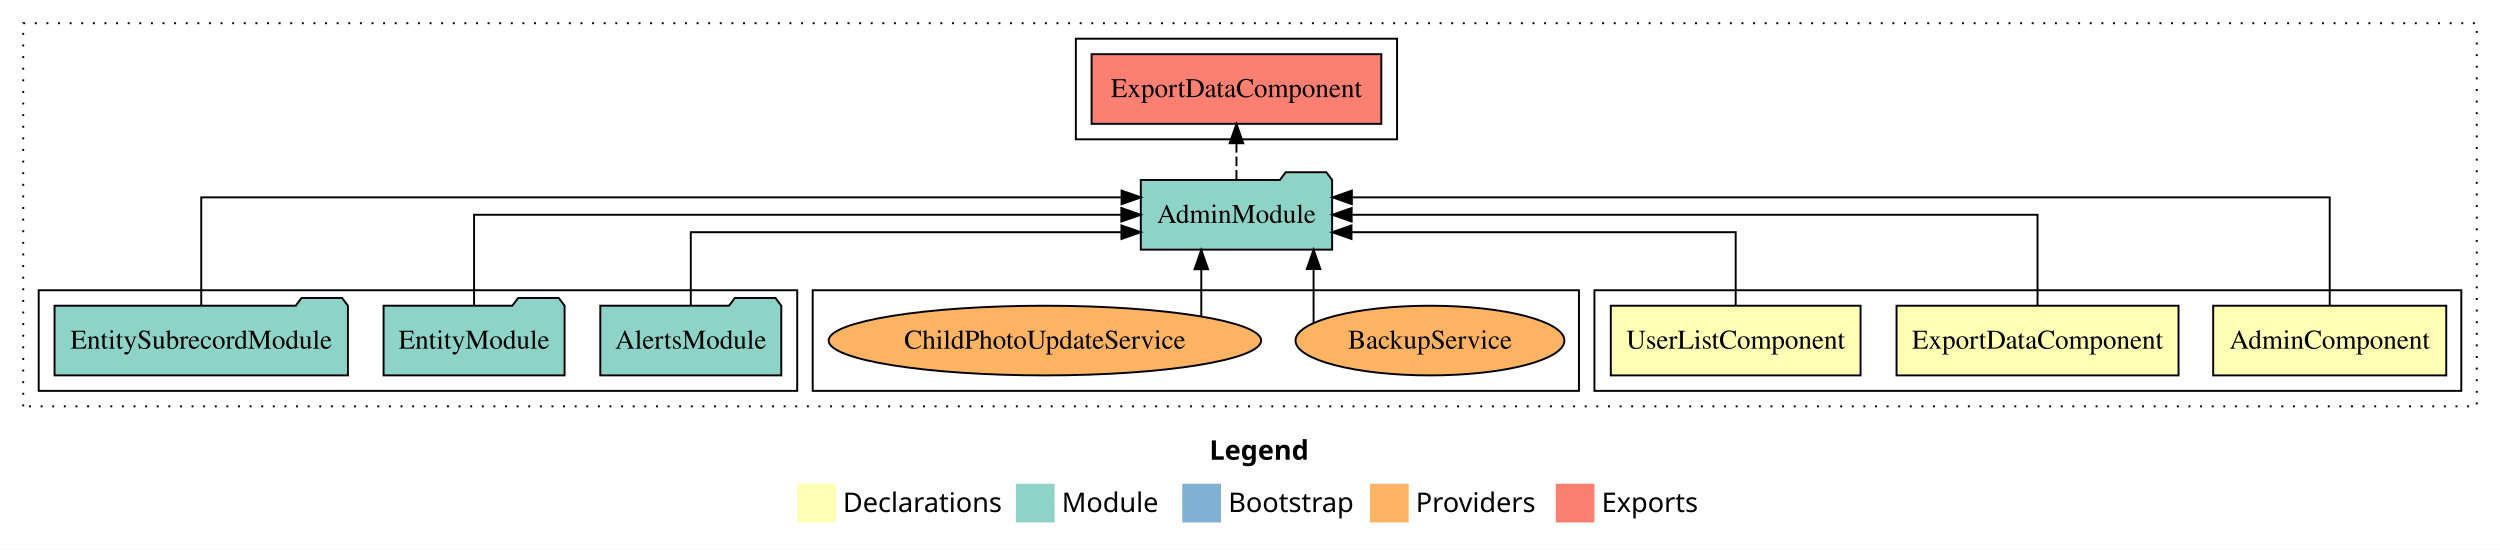
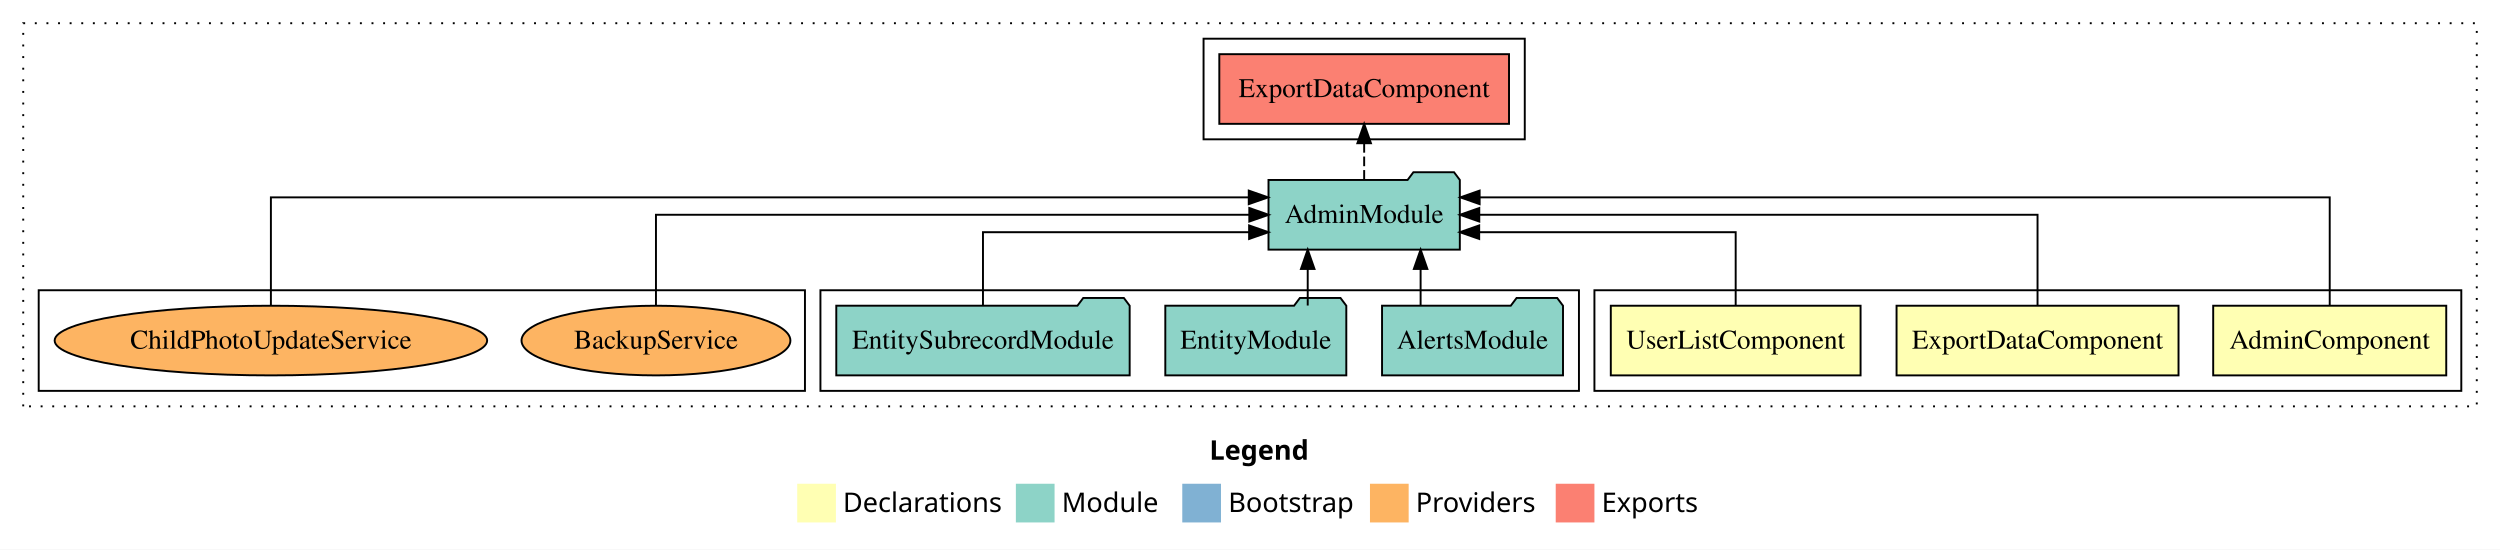
<svg xmlns="http://www.w3.org/2000/svg" width="1292pt" height="284pt" viewBox="0.00 0.00 1292.00 284.00">
  <g id="graph0" class="graph" transform="scale(1 1) rotate(0) translate(4 280)">
    <polygon fill="white" stroke="transparent" points="-4,4 -4,-280 1288,-280 1288,4 -4,4" />
    <text text-anchor="start" x="621.01" y="-42.4" font-family="sans-serif" font-weight="bold" font-size="14.00">Legend</text>
    <polygon fill="#ffffb3" stroke="transparent" points="408,-10 408,-30 428,-30 428,-10 408,-10" />
    <text text-anchor="start" x="431.63" y="-15.4" font-family="sans-serif" font-size="14.00">  Declarations</text>
    <polygon fill="#8dd3c7" stroke="transparent" points="521,-10 521,-30 541,-30 541,-10 521,-10" />
    <text text-anchor="start" x="544.73" y="-15.4" font-family="sans-serif" font-size="14.00">  Module</text>
    <polygon fill="#80b1d3" stroke="transparent" points="607,-10 607,-30 627,-30 627,-10 607,-10" />
    <text text-anchor="start" x="630.78" y="-15.4" font-family="sans-serif" font-size="14.00">  Bootstrap</text>
    <polygon fill="#fdb462" stroke="transparent" points="704,-10 704,-30 724,-30 724,-10 704,-10" />
    <text text-anchor="start" x="727.67" y="-15.4" font-family="sans-serif" font-size="14.00">  Providers</text>
    <polygon fill="#fb8072" stroke="transparent" points="800,-10 800,-30 820,-30 820,-10 800,-10" />
    <text text-anchor="start" x="823.73" y="-15.4" font-family="sans-serif" font-size="14.00">  Exports</text>
    <g id="clust1" class="cluster">
      <polygon fill="none" stroke="black" stroke-dasharray="1,5" points="8,-70 8,-268 1276,-268 1276,-70 8,-70" />
    </g>
    <g id="clust2" class="cluster">
      <polygon fill="none" stroke="black" points="820,-78 820,-130 1268,-130 1268,-78 820,-78" />
    </g>
-     <g id="clust9" class="cluster">
-       <polygon fill="none" stroke="black" points="416,-78 416,-130 812,-130 812,-78 416,-78" />
+     <g id="clust7" class="cluster">
+       <polygon fill="none" stroke="black" points="618,-208 618,-260 784,-260 784,-208 618,-208" />
    </g>
    <g id="clust6" class="cluster">
-       <polygon fill="none" stroke="black" points="16,-78 16,-130 408,-130 408,-78 16,-78" />
+       <polygon fill="none" stroke="black" points="420,-78 420,-130 812,-130 812,-78 420,-78" />
    </g>
-     <g id="clust7" class="cluster">
-       <polygon fill="none" stroke="black" points="552,-208 552,-260 718,-260 718,-208 552,-208" />
+     <g id="clust9" class="cluster">
+       <polygon fill="none" stroke="black" points="16,-78 16,-130 412,-130 412,-78 16,-78" />
    </g>
    <g id="node1" class="node">
      <polygon fill="#ffffb3" stroke="black" points="1260.22,-122 1139.78,-122 1139.78,-86 1260.22,-86 1260.22,-122" />
      <text text-anchor="middle" x="1200" y="-99.8" font-family="Times,serif" font-size="14.00">AdminComponent</text>
    </g>
    <g id="node4" class="node">
-       <polygon fill="#8dd3c7" stroke="black" points="684.44,-187 681.44,-191 660.44,-191 657.44,-187 585.56,-187 585.56,-151 684.44,-151 684.44,-187" />
-       <text text-anchor="middle" x="635" y="-164.8" font-family="Times,serif" font-size="14.00">AdminModule</text>
+       <polygon fill="#8dd3c7" stroke="black" points="750.44,-187 747.44,-191 726.44,-191 723.44,-187 651.56,-187 651.56,-151 750.44,-151 750.44,-187" />
+       <text text-anchor="middle" x="701" y="-164.8" font-family="Times,serif" font-size="14.00">AdminModule</text>
    </g>
    <g id="edge1" class="edge">
-       <path fill="none" stroke="black" d="M1200,-122.29C1200,-144.21 1200,-178 1200,-178 1200,-178 694.64,-178 694.64,-178" />
-       <polygon fill="black" stroke="black" points="694.64,-174.5 684.64,-178 694.64,-181.5 694.64,-174.5" />
+       <path fill="none" stroke="black" d="M1200,-122.29C1200,-144.21 1200,-178 1200,-178 1200,-178 760.67,-178 760.67,-178" />
+       <polygon fill="black" stroke="black" points="760.67,-174.5 750.67,-178 760.67,-181.5 760.67,-174.5" />
    </g>
    <g id="node2" class="node">
      <polygon fill="#ffffb3" stroke="black" points="1121.86,-122 976.14,-122 976.14,-86 1121.86,-86 1121.86,-122" />
      <text text-anchor="middle" x="1049" y="-99.8" font-family="Times,serif" font-size="14.00">ExportDataComponent</text>
    </g>
    <g id="edge2" class="edge">
-       <path fill="none" stroke="black" d="M1049,-122.11C1049,-141.34 1049,-169 1049,-169 1049,-169 694.53,-169 694.53,-169" />
-       <polygon fill="black" stroke="black" points="694.53,-165.5 684.53,-169 694.53,-172.5 694.53,-165.5" />
+       <path fill="none" stroke="black" d="M1049,-122.11C1049,-141.34 1049,-169 1049,-169 1049,-169 760.49,-169 760.49,-169" />
+       <polygon fill="black" stroke="black" points="760.49,-165.5 750.49,-169 760.49,-172.5 760.49,-165.5" />
    </g>
    <g id="node3" class="node">
      <polygon fill="#ffffb3" stroke="black" points="957.54,-122 828.46,-122 828.46,-86 957.54,-86 957.54,-122" />
      <text text-anchor="middle" x="893" y="-99.8" font-family="Times,serif" font-size="14.00">UserListComponent</text>
    </g>
    <g id="edge3" class="edge">
-       <path fill="none" stroke="black" d="M893,-122.03C893,-138.4 893,-160 893,-160 893,-160 694.44,-160 694.44,-160" />
-       <polygon fill="black" stroke="black" points="694.44,-156.5 684.44,-160 694.44,-163.5 694.44,-156.5" />
+       <path fill="none" stroke="black" d="M893,-122.03C893,-138.4 893,-160 893,-160 893,-160 760.44,-160 760.44,-160" />
+       <polygon fill="black" stroke="black" points="760.44,-156.5 750.44,-160 760.44,-163.5 760.44,-156.5" />
    </g>
    <g id="node8" class="node">
-       <polygon fill="#fb8072" stroke="black" points="709.86,-252 560.14,-252 560.14,-216 709.86,-216 709.86,-252" />
-       <text text-anchor="middle" x="635" y="-229.8" font-family="Times,serif" font-size="14.00">ExportDataComponent </text>
+       <polygon fill="#fb8072" stroke="black" points="775.86,-252 626.14,-252 626.14,-216 775.86,-216 775.86,-252" />
+       <text text-anchor="middle" x="701" y="-229.8" font-family="Times,serif" font-size="14.00">ExportDataComponent </text>
    </g>
    <g id="edge7" class="edge">
-       <path fill="none" stroke="black" stroke-dasharray="5,2" d="M635,-187.11C635,-187.11 635,-205.99 635,-205.99" />
-       <polygon fill="black" stroke="black" points="631.5,-205.99 635,-215.99 638.5,-205.99 631.5,-205.99" />
+       <path fill="none" stroke="black" stroke-dasharray="5,2" d="M701,-187.11C701,-187.11 701,-205.99 701,-205.99" />
+       <polygon fill="black" stroke="black" points="697.5,-205.99 701,-215.99 704.5,-205.99 697.5,-205.99" />
    </g>
    <g id="node5" class="node">
-       <polygon fill="#8dd3c7" stroke="black" points="399.76,-122 396.76,-126 375.76,-126 372.76,-122 306.24,-122 306.24,-86 399.76,-86 399.76,-122" />
-       <text text-anchor="middle" x="353" y="-99.8" font-family="Times,serif" font-size="14.00">AlertsModule</text>
+       <polygon fill="#8dd3c7" stroke="black" points="803.76,-122 800.76,-126 779.76,-126 776.76,-122 710.24,-122 710.24,-86 803.76,-86 803.76,-122" />
+       <text text-anchor="middle" x="757" y="-99.8" font-family="Times,serif" font-size="14.00">AlertsModule</text>
    </g>
    <g id="edge4" class="edge">
-       <path fill="none" stroke="black" d="M353,-122.03C353,-138.4 353,-160 353,-160 353,-160 575.56,-160 575.56,-160" />
-       <polygon fill="black" stroke="black" points="575.56,-163.5 585.56,-160 575.56,-156.5 575.56,-163.5" />
+       <path fill="none" stroke="black" d="M730.17,-122.11C730.17,-122.11 730.17,-140.99 730.17,-140.99" />
+       <polygon fill="black" stroke="black" points="726.67,-140.99 730.17,-150.99 733.67,-140.99 726.67,-140.99" />
    </g>
    <g id="node6" class="node">
-       <polygon fill="#8dd3c7" stroke="black" points="287.77,-122 284.77,-126 263.77,-126 260.77,-122 194.23,-122 194.23,-86 287.77,-86 287.77,-122" />
-       <text text-anchor="middle" x="241" y="-99.8" font-family="Times,serif" font-size="14.00">EntityModule</text>
+       <polygon fill="#8dd3c7" stroke="black" points="691.77,-122 688.77,-126 667.77,-126 664.77,-122 598.23,-122 598.23,-86 691.77,-86 691.77,-122" />
+       <text text-anchor="middle" x="645" y="-99.8" font-family="Times,serif" font-size="14.00">EntityModule</text>
    </g>
    <g id="edge5" class="edge">
-       <path fill="none" stroke="black" d="M241,-122.11C241,-141.34 241,-169 241,-169 241,-169 575.5,-169 575.5,-169" />
-       <polygon fill="black" stroke="black" points="575.5,-172.5 585.5,-169 575.5,-165.5 575.5,-172.5" />
+       <path fill="none" stroke="black" d="M671.83,-122.11C671.83,-122.11 671.83,-140.99 671.83,-140.99" />
+       <polygon fill="black" stroke="black" points="668.33,-140.99 671.83,-150.99 675.33,-140.99 668.33,-140.99" />
    </g>
    <g id="node7" class="node">
-       <polygon fill="#8dd3c7" stroke="black" points="175.81,-122 172.81,-126 151.81,-126 148.81,-122 24.19,-122 24.19,-86 175.81,-86 175.81,-122" />
-       <text text-anchor="middle" x="100" y="-99.8" font-family="Times,serif" font-size="14.00">EntitySubrecordModule</text>
+       <polygon fill="#8dd3c7" stroke="black" points="579.81,-122 576.81,-126 555.81,-126 552.81,-122 428.19,-122 428.19,-86 579.81,-86 579.81,-122" />
+       <text text-anchor="middle" x="504" y="-99.8" font-family="Times,serif" font-size="14.00">EntitySubrecordModule</text>
    </g>
    <g id="edge6" class="edge">
-       <path fill="none" stroke="black" d="M100,-122.29C100,-144.21 100,-178 100,-178 100,-178 575.63,-178 575.63,-178" />
-       <polygon fill="black" stroke="black" points="575.63,-181.5 585.63,-178 575.63,-174.5 575.63,-181.5" />
+       <path fill="none" stroke="black" d="M504,-122.03C504,-138.4 504,-160 504,-160 504,-160 641.54,-160 641.54,-160" />
+       <polygon fill="black" stroke="black" points="641.54,-163.5 651.54,-160 641.54,-156.5 641.54,-163.5" />
    </g>
    <g id="node9" class="node">
-       <ellipse fill="#fdb462" stroke="black" cx="735" cy="-104" rx="69.48" ry="18" />
-       <text text-anchor="middle" x="735" y="-99.8" font-family="Times,serif" font-size="14.00">BackupService</text>
+       <ellipse fill="#fdb462" stroke="black" cx="335" cy="-104" rx="69.48" ry="18" />
+       <text text-anchor="middle" x="335" y="-99.8" font-family="Times,serif" font-size="14.00">BackupService</text>
    </g>
    <g id="edge8" class="edge">
-       <path fill="none" stroke="black" d="M674.86,-113.04C674.86,-113.04 674.86,-140.96 674.86,-140.96" />
-       <polygon fill="black" stroke="black" points="671.36,-140.96 674.86,-150.96 678.36,-140.96 671.36,-140.96" />
+       <path fill="none" stroke="black" d="M335,-122.11C335,-141.34 335,-169 335,-169 335,-169 641.64,-169 641.64,-169" />
+       <polygon fill="black" stroke="black" points="641.64,-172.5 651.64,-169 641.64,-165.5 641.64,-172.5" />
    </g>
    <g id="node10" class="node">
-       <ellipse fill="#fdb462" stroke="black" cx="536" cy="-104" rx="111.76" ry="18" />
-       <text text-anchor="middle" x="536" y="-99.8" font-family="Times,serif" font-size="14.00">ChildPhotoUpdateService</text>
+       <ellipse fill="#fdb462" stroke="black" cx="136" cy="-104" rx="111.76" ry="18" />
+       <text text-anchor="middle" x="136" y="-99.8" font-family="Times,serif" font-size="14.00">ChildPhotoUpdateService</text>
    </g>
    <g id="edge9" class="edge">
-       <path fill="none" stroke="black" d="M616.83,-116.53C616.83,-116.53 616.83,-140.85 616.83,-140.85" />
-       <polygon fill="black" stroke="black" points="613.33,-140.85 616.83,-150.85 620.33,-140.85 613.33,-140.85" />
+       <path fill="none" stroke="black" d="M136,-122.29C136,-144.21 136,-178 136,-178 136,-178 641.36,-178 641.36,-178" />
+       <polygon fill="black" stroke="black" points="641.36,-181.5 651.36,-178 641.36,-174.5 641.36,-181.5" />
    </g>
  </g>
</svg>
